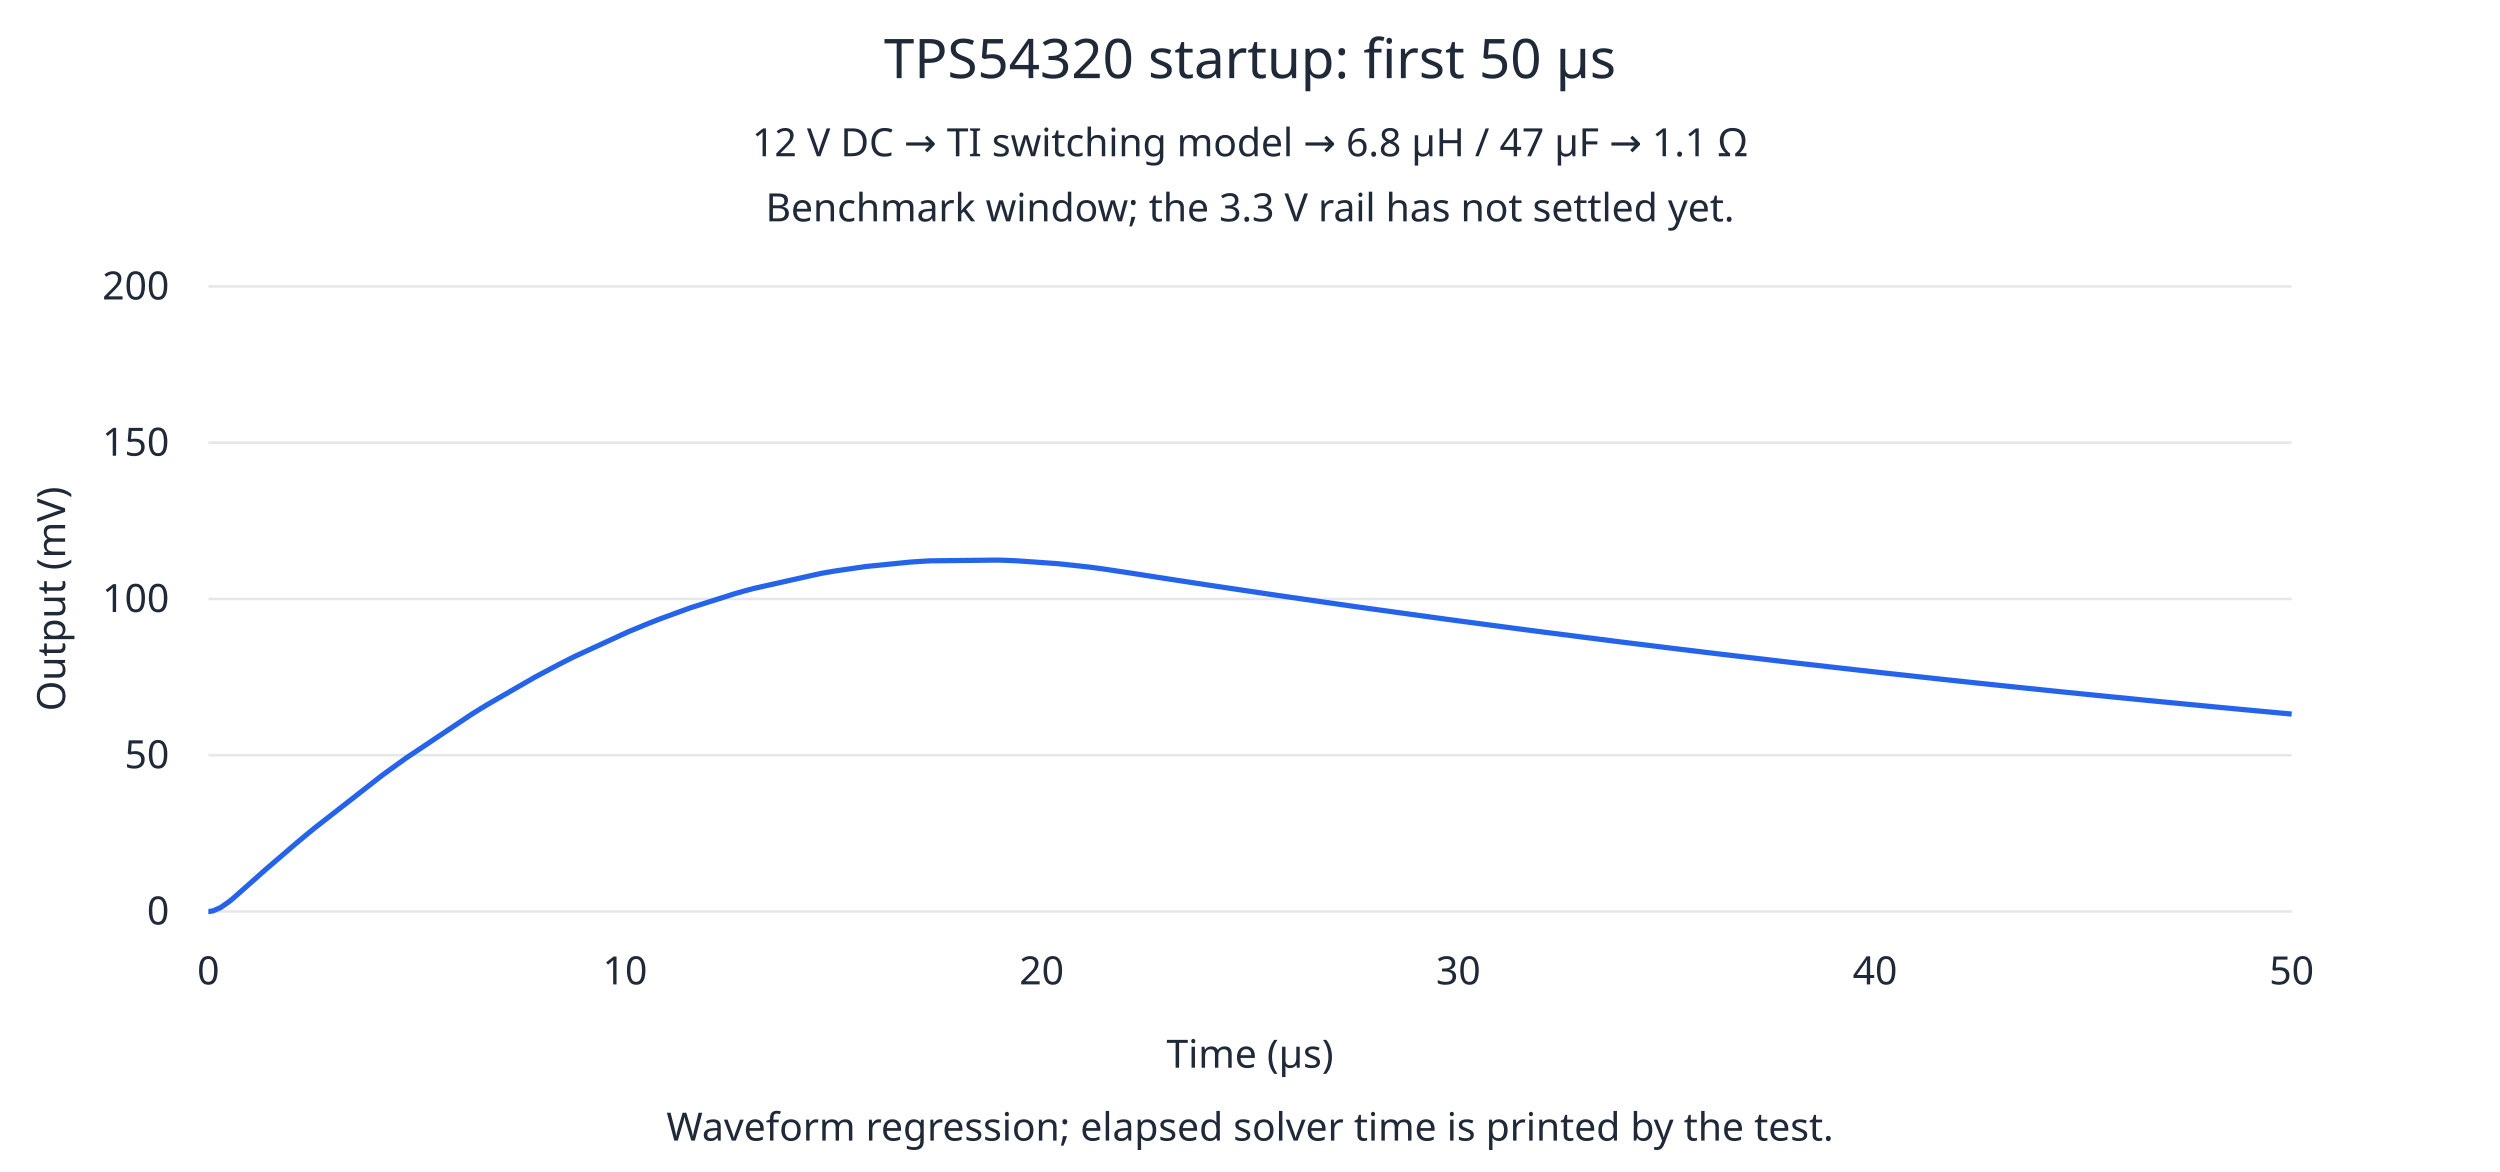
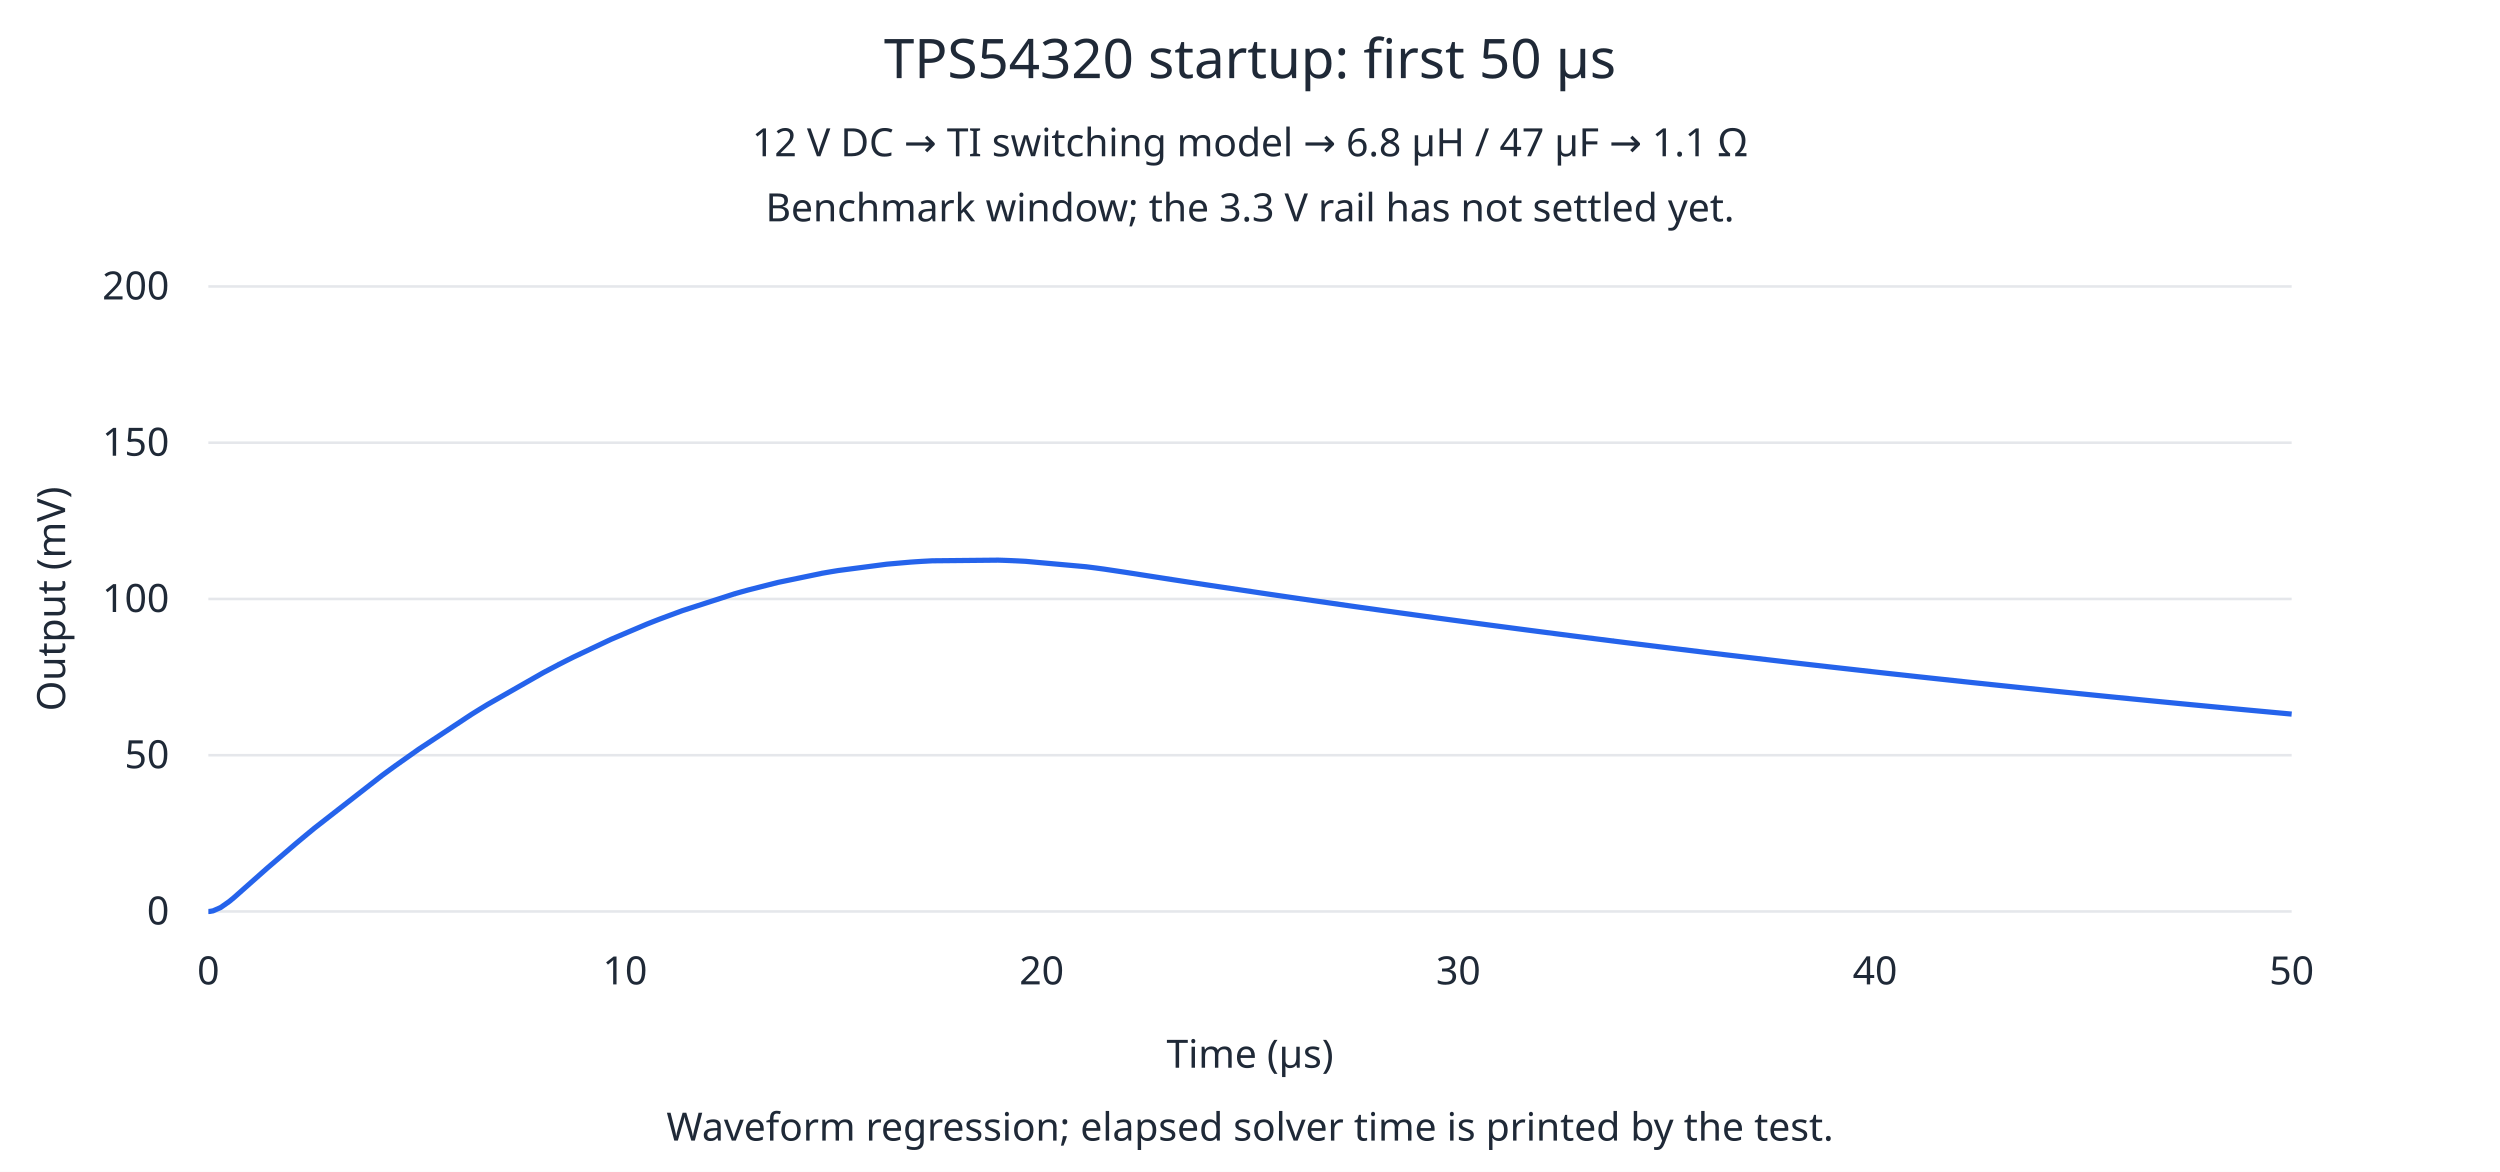
<svg xmlns="http://www.w3.org/2000/svg" width="960" height="450" viewBox="0 0 960 450">
  <rect width="960" height="450" fill="white" />
  <g font-family="sans-serif" font-size="15" fill="#1f2937">
    <text x="480" y="30" text-anchor="middle" font-size="21">TPS54320 startup: first 50 µs</text>
    <text x="480" y="60" text-anchor="middle">12 V DC → TI switching model → 6.8 µH / 47 µF → 1.1 Ω</text>
    <text x="480" y="85" text-anchor="middle">Benchmark window; the 3.3 V rail has not settled yet.</text>
    <line x1="80" y1="350" x2="880" y2="350" stroke="#e5e7eb" />
    <text x="65" y="355" text-anchor="end">0</text>
    <line x1="80" y1="290" x2="880" y2="290" stroke="#e5e7eb" />
    <text x="65" y="295" text-anchor="end">50</text>
    <line x1="80" y1="230" x2="880" y2="230" stroke="#e5e7eb" />
    <text x="65" y="235" text-anchor="end">100</text>
    <line x1="80" y1="170" x2="880" y2="170" stroke="#e5e7eb" />
    <text x="65" y="175" text-anchor="end">150</text>
    <line x1="80" y1="110" x2="880" y2="110" stroke="#e5e7eb" />
    <text x="65" y="115" text-anchor="end">200</text>
    <text x="80" y="378" text-anchor="middle">0</text>
    <text x="240" y="378" text-anchor="middle">10</text>
    <text x="400" y="378" text-anchor="middle">20</text>
    <text x="560" y="378" text-anchor="middle">30</text>
    <text x="720" y="378" text-anchor="middle">40</text>
    <text x="880" y="378" text-anchor="middle">50</text>
-     <polyline points="80.016,350.000 80.016,350.000 80.020,350.000 80.027,350.000 80.029,350.000 80.031,350.000 80.034,350.000 80.035,350.000 80.038,350.000 80.038,350.000 80.039,350.000 80.040,350.000 80.043,350.000 80.050,350.000 80.056,350.000 80.064,350.000 80.067,350.000 80.074,350.000 80.075,350.000 80.080,350.000 80.142,350.000 80.220,349.998 80.229,349.998 80.239,349.998 80.322,349.995 80.334,349.994 80.345,349.994 80.356,349.993 80.361,349.993 80.381,349.992 80.398,349.991 80.411,349.990 80.444,349.989 80.511,349.984 80.633,349.975 81.850,349.754 84.740,348.480 88.000,346.196 88.015,346.183 88.138,346.086 88.630,345.688 89.812,344.701 93.950,341.043 101.883,334.009 102.067,333.849 102.067,333.849 102.084,333.833 102.096,333.823 102.195,333.737 102.344,333.606 113.401,324.111 113.414,324.100 113.430,324.086 113.434,324.083 113.435,324.082 113.520,324.011 113.628,323.920 113.642,323.908 113.700,323.859 113.711,323.850 113.723,323.840 113.730,323.834 113.738,323.827 113.754,323.814 113.759,323.810 113.768,323.802 113.808,323.769 113.826,323.753 113.947,323.652 115.017,322.754 117.407,320.762 120.420,318.275 146.144,298.191 147.136,297.458 147.150,297.448 147.155,297.444 147.157,297.442 147.173,297.431 147.296,297.340 147.359,297.294 147.419,297.250 147.426,297.244 147.436,297.237 147.453,297.225 147.457,297.221 147.468,297.213 147.480,297.205 147.486,297.200 147.500,297.190 147.536,297.163 147.577,297.133 147.700,297.043 149.280,295.885 151.668,294.151 155.987,291.059 180.848,274.444 180.859,274.437 180.876,274.426 180.881,274.423 180.881,274.423 180.941,274.385 181.063,274.309 181.086,274.294 181.145,274.257 181.158,274.249 181.167,274.243 181.177,274.237 181.181,274.235 181.193,274.227 181.205,274.220 181.212,274.215 181.238,274.199 181.262,274.184 181.362,274.121 181.850,273.816 184.241,272.333 186.918,270.694 205.427,260.017 214.581,255.159 214.593,255.153 214.601,255.149 214.604,255.147 214.607,255.145 214.707,255.094 214.798,255.047 214.829,255.031 214.870,255.010 214.882,255.004 214.897,254.996 214.902,254.994 214.914,254.987 214.926,254.981 214.933,254.978 214.946,254.971 214.983,254.952 214.993,254.947 215.094,254.895 215.733,254.567 218.118,253.357 220.846,251.996 241.129,242.658 248.306,239.685 248.318,239.679 248.325,239.677 248.328,239.676 248.335,239.673 248.456,239.624 248.529,239.595 248.577,239.576 248.596,239.568 248.615,239.560 248.624,239.557 248.628,239.555 248.640,239.550 248.651,239.546 248.659,239.543 248.685,239.532 248.708,239.523 248.779,239.494 248.936,239.431 251.102,238.573 253.584,237.608 264.993,233.438 282.019,228.021 282.036,228.016 282.047,228.013 282.051,228.012 282.051,228.012 282.107,227.996 282.230,227.960 282.257,227.952 282.317,227.935 282.327,227.932 282.339,227.929 282.347,227.926 282.351,227.925 282.362,227.922 282.374,227.918 282.382,227.916 282.395,227.912 282.430,227.902 282.447,227.897 282.571,227.862 283.756,227.523 286.145,226.853 289.315,225.994 314.981,220.247 315.754,220.107 315.770,220.104 315.775,220.103 315.775,220.103 315.818,220.095 315.941,220.073 315.980,220.066 316.041,220.055 316.050,220.054 316.063,220.051 316.071,220.050 316.075,220.049 316.086,220.047 316.099,220.045 316.108,220.043 316.148,220.036 316.159,220.034 316.227,220.022 316.388,219.993 318.566,219.614 321.053,219.199 332.635,217.526 349.471,215.845 349.482,215.845 349.494,215.844 349.498,215.843 349.498,215.843 349.557,215.839 349.680,215.830 349.703,215.828 349.763,215.824 349.773,215.823 349.780,215.823 349.793,215.822 349.797,215.821 349.808,215.821 349.820,215.820 349.825,215.819 349.839,215.818 349.876,215.816 349.905,215.814 350.028,215.805 351.401,215.709 353.789,215.556 357.342,215.360 383.081,215.074 383.199,215.077 383.215,215.078 383.221,215.078 383.221,215.078 383.256,215.079 383.379,215.082 383.423,215.083 383.483,215.085 383.498,215.085 383.509,215.086 383.517,215.086 383.522,215.086 383.533,215.086 383.545,215.087 383.552,215.087 383.584,215.088 383.600,215.088 383.680,215.090 383.860,215.096 386.127,215.169 388.652,215.268 390.599,215.357 406.262,216.460 416.919,217.598 416.924,217.598 416.939,217.600 416.944,217.601 416.945,217.601 416.980,217.605 417.103,217.620 417.148,217.625 417.206,217.633 417.218,217.634 417.233,217.636 417.241,217.637 417.244,217.637 417.255,217.638 417.266,217.640 417.273,217.641 417.285,217.642 417.322,217.647 417.334,217.648 417.440,217.661 418.195,217.754 420.582,218.059 423.350,218.431 434.511,220.113 450.643,222.622 450.655,222.624 450.664,222.625 450.667,222.626 450.669,222.626 450.758,222.640 450.861,222.655 450.872,222.657 450.933,222.666 450.944,222.668 450.956,222.670 450.964,222.671 450.972,222.672 450.981,222.674 450.990,222.675 450.998,222.676 451.012,222.679 451.046,222.684 451.106,222.693 451.243,222.714 453.209,223.016 455.609,223.384 464.201,224.693 484.366,227.710 484.378,227.712 484.387,227.714 484.390,227.714 484.392,227.714 484.471,227.726 484.585,227.743 484.608,227.746 484.657,227.753 484.668,227.755 484.684,227.757 484.689,227.758 484.700,227.760 484.712,227.762 484.718,227.763 484.732,227.765 484.769,227.770 484.780,227.772 484.869,227.785 485.276,227.845 487.671,228.198 490.320,228.588 507.777,231.123 518.090,232.596 518.099,232.597 518.109,232.599 518.114,232.599 518.114,232.599 518.169,232.607 518.291,232.624 518.319,232.628 518.380,232.637 518.391,232.639 518.402,232.640 518.410,232.641 518.418,232.642 518.432,232.644 518.439,232.645 518.445,232.646 518.481,232.651 518.495,232.653 518.538,232.660 518.664,232.677 520.341,232.915 522.730,233.253 527.686,233.950 551.807,237.285 551.816,237.286 551.832,237.289 551.837,237.289 551.837,237.289 551.885,237.296 552.007,237.313 552.041,237.317 552.101,237.325 552.109,237.326 552.125,237.328 552.133,237.330 552.136,237.330 552.148,237.332 552.160,237.333 552.167,237.334 552.193,237.338 552.216,237.341 552.259,237.347 552.384,237.364 554.043,237.590 556.432,237.914 561.251,238.565 585.527,241.788 585.537,241.789 585.554,241.791 585.558,241.792 585.560,241.792 585.584,241.795 585.707,241.811 585.762,241.818 585.821,241.826 585.835,241.828 585.847,241.830 585.856,241.831 585.860,241.831 585.872,241.833 585.882,241.834 585.890,241.835 585.905,241.837 585.939,241.841 585.957,241.844 586.080,241.860 587.271,242.016 589.659,242.327 592.836,242.740 618.546,246.022 619.261,246.112 619.277,246.114 619.282,246.115 619.283,246.115 619.306,246.118 619.429,246.133 619.484,246.140 619.545,246.148 619.557,246.149 619.567,246.150 619.579,246.152 619.583,246.152 619.594,246.154 619.605,246.155 619.611,246.156 619.625,246.158 619.662,246.162 619.673,246.164 619.774,246.176 620.419,246.257 622.805,246.556 625.535,246.897 645.900,249.404 652.985,250.262 652.996,250.264 653.004,250.265 653.007,250.265 653.010,250.265 653.116,250.278 653.201,250.288 653.238,250.293 653.273,250.297 653.284,250.298 653.301,250.300 653.306,250.301 653.318,250.302 653.329,250.304 653.336,250.305 653.349,250.306 653.385,250.311 653.399,250.312 653.517,250.326 654.514,250.446 656.904,250.734 659.835,251.085 684.639,254.007 686.708,254.247 686.720,254.248 686.727,254.249 686.730,254.249 686.736,254.250 686.851,254.263 686.926,254.272 686.961,254.276 686.997,254.280 687.008,254.281 687.025,254.283 687.030,254.284 687.039,254.285 687.051,254.286 687.057,254.287 687.065,254.288 687.105,254.293 687.119,254.294 687.220,254.306 687.857,254.380 690.243,254.655 692.970,254.969 713.236,257.269 720.431,258.072 720.443,258.073 720.451,258.074 720.454,258.074 720.458,258.075 720.571,258.087 720.655,258.097 720.709,258.103 720.721,258.104 720.739,258.106 720.747,258.107 720.751,258.107 720.762,258.109 720.775,258.110 720.780,258.111 720.791,258.112 720.830,258.116 720.841,258.117 720.939,258.128 721.473,258.188 723.867,258.453 726.559,258.750 745.600,260.827 754.155,261.744 754.167,261.746 754.175,261.746 754.177,261.747 754.183,261.747 754.297,261.760 754.372,261.767 754.408,261.771 754.443,261.775 754.456,261.776 754.473,261.778 754.477,261.779 754.488,261.780 754.499,261.781 754.505,261.782 754.516,261.783 754.555,261.787 754.564,261.788 754.653,261.797 755.027,261.837 757.430,262.093 760.072,262.373 777.251,264.174 787.874,265.270 787.887,265.271 787.897,265.272 787.901,265.272 787.901,265.272 787.979,265.280 788.092,265.292 788.107,265.293 788.167,265.300 788.178,265.301 788.191,265.302 788.198,265.303 788.210,265.304 788.223,265.305 788.227,265.306 788.241,265.307 788.277,265.311 788.288,265.312 788.378,265.321 788.775,265.362 791.164,265.606 793.808,265.875 811.086,267.614 821.602,268.655 821.613,268.656 821.621,268.657 821.624,268.657 821.626,268.657 821.721,268.667 821.818,268.676 821.836,268.678 821.890,268.683 821.901,268.684 821.918,268.686 821.923,268.687 821.934,268.688 821.945,268.689 821.950,268.689 821.964,268.691 822.000,268.694 822.014,268.695 822.127,268.707 823.013,268.794 825.400,269.028 828.241,269.305 851.639,271.556 855.324,271.904 855.341,271.906 855.345,271.906 855.346,271.907 855.377,271.909 855.499,271.921 855.550,271.926 855.608,271.931 855.622,271.933 855.632,271.934 855.642,271.934 855.646,271.935 855.657,271.936 855.668,271.937 855.674,271.938 855.688,271.939 855.725,271.942 855.749,271.945 855.872,271.956 857.170,272.079 859.558,272.303 862.935,272.620 880.000,274.200" fill="none" stroke="#2563eb" stroke-width="2" />
+     <polyline points="80.016,350.000 80.016,350.000 80.020,350.000 80.027,350.000 80.029,350.000 80.031,350.000 80.034,350.000 80.035,350.000 80.038,350.000 80.038,350.000 80.039,350.000 80.042,350.000 80.046,350.000 80.052,350.000 80.063,350.000 80.064,350.000 80.069,350.000 80.074,350.000 80.075,350.000 80.085,350.000 80.173,349.999 80.226,349.998 80.231,349.998 80.253,349.997 80.324,349.995 80.334,349.994 80.346,349.994 80.359,349.993 80.372,349.992 80.392,349.991 80.403,349.991 80.443,349.989 80.508,349.985 80.631,349.975 81.831,349.759 84.700,348.503 88.000,346.195 88.082,346.130 88.207,346.030 89.803,344.708 90.087,344.465 94.178,340.838 102.066,333.850 102.067,333.850 102.086,333.832 102.105,333.816 102.228,333.708 102.809,333.200 113.412,324.104 113.423,324.094 113.431,324.088 113.434,324.085 113.438,324.081 113.550,323.987 113.629,323.921 113.665,323.891 113.700,323.861 113.711,323.852 113.725,323.840 113.731,323.835 113.741,323.827 113.745,323.824 113.757,323.814 113.764,323.807 113.779,323.795 113.813,323.767 113.833,323.750 113.955,323.647 115.168,322.630 117.556,320.641 120.764,317.995 146.688,297.794 147.135,297.464 147.152,297.452 147.157,297.448 147.157,297.448 147.193,297.421 147.316,297.331 147.362,297.297 147.421,297.253 147.431,297.246 147.443,297.237 147.453,297.230 147.457,297.227 147.468,297.219 147.480,297.210 147.488,297.204 147.502,297.194 147.536,297.169 147.598,297.123 147.735,297.022 149.704,295.581 152.106,293.840 160.746,287.729 180.855,274.448 180.869,274.439 180.877,274.434 180.881,274.432 180.883,274.430 180.982,274.368 181.075,274.310 181.092,274.299 181.147,274.265 181.158,274.258 181.173,274.248 181.179,274.245 181.191,274.237 181.202,274.230 181.207,274.227 181.218,274.220 181.257,274.195 181.270,274.187 181.375,274.122 182.100,273.669 184.487,272.190 187.246,270.505 208.701,258.258 214.581,255.170 214.592,255.165 214.601,255.160 214.604,255.158 214.606,255.158 214.691,255.114 214.798,255.058 214.829,255.043 214.870,255.021 214.882,255.016 214.899,255.006 214.904,255.004 214.913,255.000 214.924,254.994 214.929,254.991 214.939,254.986 214.977,254.966 214.987,254.961 215.069,254.919 215.284,254.809 217.634,253.613 220.202,252.327 234.656,245.501 248.303,239.700 248.312,239.696 248.323,239.691 248.327,239.690 248.328,239.690 248.395,239.663 248.518,239.613 248.536,239.606 248.593,239.583 248.604,239.579 248.617,239.574 248.624,239.571 248.633,239.567 248.642,239.563 248.652,239.559 248.658,239.557 248.684,239.547 248.706,239.538 248.768,239.513 248.906,239.458 250.886,238.672 253.290,237.735 262.052,234.486 282.026,228.035 282.039,228.032 282.047,228.029 282.051,228.028 282.053,228.027 282.154,227.998 282.245,227.972 282.275,227.963 282.317,227.951 282.328,227.948 282.345,227.943 282.350,227.942 282.362,227.938 282.373,227.935 282.378,227.933 282.392,227.930 282.429,227.919 282.438,227.916 282.503,227.898 282.662,227.852 284.830,227.236 287.313,226.549 298.773,223.643 315.751,220.125 315.763,220.123 315.771,220.122 315.774,220.121 315.777,220.121 315.878,220.103 315.969,220.086 316.005,220.080 316.040,220.074 316.052,220.072 316.067,220.069 316.072,220.068 316.084,220.066 316.094,220.064 316.100,220.063 316.110,220.061 316.151,220.054 316.162,220.052 316.257,220.035 316.767,219.944 319.151,219.533 321.833,219.091 340.497,216.650 349.475,215.865 349.490,215.864 349.496,215.863 349.498,215.863 349.514,215.862 349.636,215.853 349.695,215.849 349.747,215.845 349.764,215.844 349.775,215.843 349.792,215.842 349.797,215.841 349.809,215.841 349.820,215.840 349.825,215.839 349.840,215.838 349.876,215.836 349.913,215.833 350.036,215.824 351.561,215.718 353.950,215.566 358.024,215.347 383.189,215.098 383.205,215.098 383.216,215.099 383.221,215.099 383.221,215.099 383.263,215.100 383.385,215.103 383.424,215.104 383.483,215.106 383.493,215.106 383.500,215.107 383.517,215.107 383.521,215.107 383.532,215.107 383.543,215.108 383.548,215.108 383.563,215.108 383.600,215.109 383.630,215.110 383.753,215.114 385.166,215.157 387.554,215.244 390.569,215.377 393.868,215.552 416.912,217.619 416.922,217.620 416.933,217.621 416.941,217.622 416.945,217.623 416.947,217.623 417.046,217.635 417.139,217.646 417.156,217.648 417.211,217.655 417.222,217.656 417.240,217.658 417.244,217.659 417.255,217.660 417.266,217.662 417.271,217.662 417.285,217.664 417.323,217.669 417.336,217.670 417.456,217.685 418.519,217.817 420.907,218.123 423.912,218.530 432.430,219.808 450.640,222.643 450.647,222.644 450.663,222.647 450.667,222.647 450.667,222.647 450.728,222.656 450.850,222.675 450.873,222.679 450.933,222.688 450.942,222.690 450.956,222.692 450.963,222.693 450.968,222.693 450.981,222.696 450.990,222.697 450.998,222.698 451.012,222.700 451.046,222.705 451.101,222.714 451.233,222.734 453.095,223.020 455.484,223.387 462.664,224.481 484.364,227.731 484.369,227.732 484.386,227.734 484.390,227.735 484.391,227.735 484.451,227.744 484.574,227.762 484.596,227.765 484.656,227.774 484.666,227.775 484.678,227.777 484.687,227.779 484.691,227.779 484.701,227.781 484.714,227.783 484.722,227.784 484.753,227.788 484.770,227.791 484.829,227.800 484.966,227.820 486.923,228.109 489.322,228.462 497.827,229.705 518.081,232.614 518.092,232.616 518.110,232.619 518.114,232.619 518.115,232.619 518.190,232.630 518.301,232.646 518.319,232.648 518.380,232.657 518.390,232.658 518.403,232.660 518.410,232.661 518.416,232.662 518.430,232.664 518.437,232.665 518.445,232.666 518.471,232.670 518.493,232.673 518.550,232.681 518.683,232.700 520.564,232.966 522.953,233.304 530.372,234.346 551.805,237.304 551.816,237.305 551.830,237.307 551.835,237.308 551.837,237.308 551.850,237.310 551.973,237.327 552.040,237.336 552.099,237.344 552.110,237.346 552.123,237.347 552.133,237.349 552.137,237.349 552.149,237.351 552.162,237.353 552.168,237.354 552.200,237.358 552.220,237.361 552.304,237.372 552.529,237.403 554.878,237.722 557.448,238.070 572.011,240.024 585.537,241.807 585.548,241.809 585.557,241.810 585.561,241.810 585.562,241.811 585.642,241.821 585.755,241.836 585.779,241.839 585.827,241.845 585.838,241.847 585.850,241.848 585.857,241.849 585.867,241.850 585.878,241.852 585.885,241.853 585.892,241.854 585.924,241.858 585.940,241.860 586.022,241.871 586.211,241.895 588.488,242.193 591.019,242.522 604.206,244.222 619.257,246.129 619.267,246.130 619.281,246.132 619.284,246.132 619.285,246.133 619.356,246.141 619.473,246.156 619.490,246.158 619.550,246.166 619.561,246.167 619.573,246.169 619.581,246.170 619.585,246.170 619.598,246.172 619.609,246.173 619.620,246.175 619.661,246.180 619.670,246.181 619.738,246.189 619.902,246.210 622.090,246.484 624.580,246.795 636.301,248.247 652.984,250.279 652.995,250.280 653.004,250.281 653.008,250.282 653.009,250.282 653.088,250.292 653.202,250.305 653.219,250.307 653.274,250.314 653.285,250.315 653.302,250.317 653.307,250.318 653.317,250.319 653.327,250.320 653.333,250.321 653.339,250.322 653.382,250.327 653.389,250.328 653.437,250.334 653.564,250.349 655.330,250.561 657.718,250.848 663.559,251.546 686.700,254.262 686.712,254.263 686.727,254.265 686.731,254.266 686.731,254.266 686.781,254.271 686.903,254.285 686.936,254.289 686.997,254.296 687.008,254.298 687.023,254.299 687.029,254.300 687.042,254.301 687.053,254.303 687.061,254.304 687.074,254.305 687.110,254.309 687.178,254.317 687.325,254.334 689.407,254.575 691.845,254.856 702.029,256.020 720.432,258.088 720.441,258.089 720.451,258.090 720.454,258.090 720.455,258.090 720.522,258.098 720.647,258.111 720.663,258.113 720.720,258.120 720.732,258.121 720.744,258.122 720.751,258.123 720.762,258.124 720.766,258.125 720.778,258.126 720.786,258.127 720.829,258.132 720.837,258.133 720.900,258.140 721.046,258.156 723.116,258.385 725.550,258.654 735.595,259.757 754.154,261.759 754.164,261.760 754.174,261.761 754.178,261.762 754.179,261.762 754.240,261.768 754.363,261.781 754.385,261.784 754.444,261.790 754.455,261.791 754.472,261.793 754.476,261.794 754.485,261.795 754.497,261.796 754.503,261.796 754.509,261.797 754.546,261.801 754.565,261.803 754.651,261.812 754.955,261.845 757.343,262.099 759.952,262.376 776.011,264.060 787.877,265.284 787.888,265.285 787.898,265.286 787.901,265.287 787.903,265.287 787.987,265.296 788.095,265.307 788.113,265.308 788.167,265.314 788.179,265.315 788.192,265.317 788.198,265.317 788.211,265.318 788.223,265.320 788.228,265.320 788.243,265.322 788.280,265.326 788.289,265.326 788.374,265.335 788.671,265.366 791.062,265.610 793.670,265.875 809.681,267.488 821.602,268.669 821.614,268.670 821.622,268.671 821.625,268.671 821.628,268.671 821.726,268.681 821.819,268.690 821.836,268.692 821.891,268.697 821.902,268.698 821.915,268.699 821.922,268.700 821.926,268.701 821.941,268.702 821.950,268.703 821.959,268.704 821.998,268.708 822.009,268.709 822.076,268.715 822.232,268.731 824.391,268.942 826.870,269.185 838.208,270.285 855.316,271.917 855.331,271.918 855.344,271.920 855.348,271.920 855.350,271.920 855.447,271.929 855.543,271.938 855.585,271.942 855.614,271.945 855.625,271.946 855.643,271.948 855.647,271.948 855.658,271.949 855.668,271.950 855.673,271.951 855.688,271.952 855.725,271.956 855.738,271.957 855.854,271.968 856.806,272.057 859.195,272.282 862.090,272.554 880.000,274.213" fill="none" stroke="#2563eb" stroke-width="2" />
    <text x="480" y="410" text-anchor="middle">Time (µs)</text>
    <text transform="translate(25 230) rotate(-90)" text-anchor="middle">Output (mV)</text>
    <text x="480" y="438" text-anchor="middle">Waveform regression; elapsed solver time is printed by the test.</text>
  </g>
</svg>
